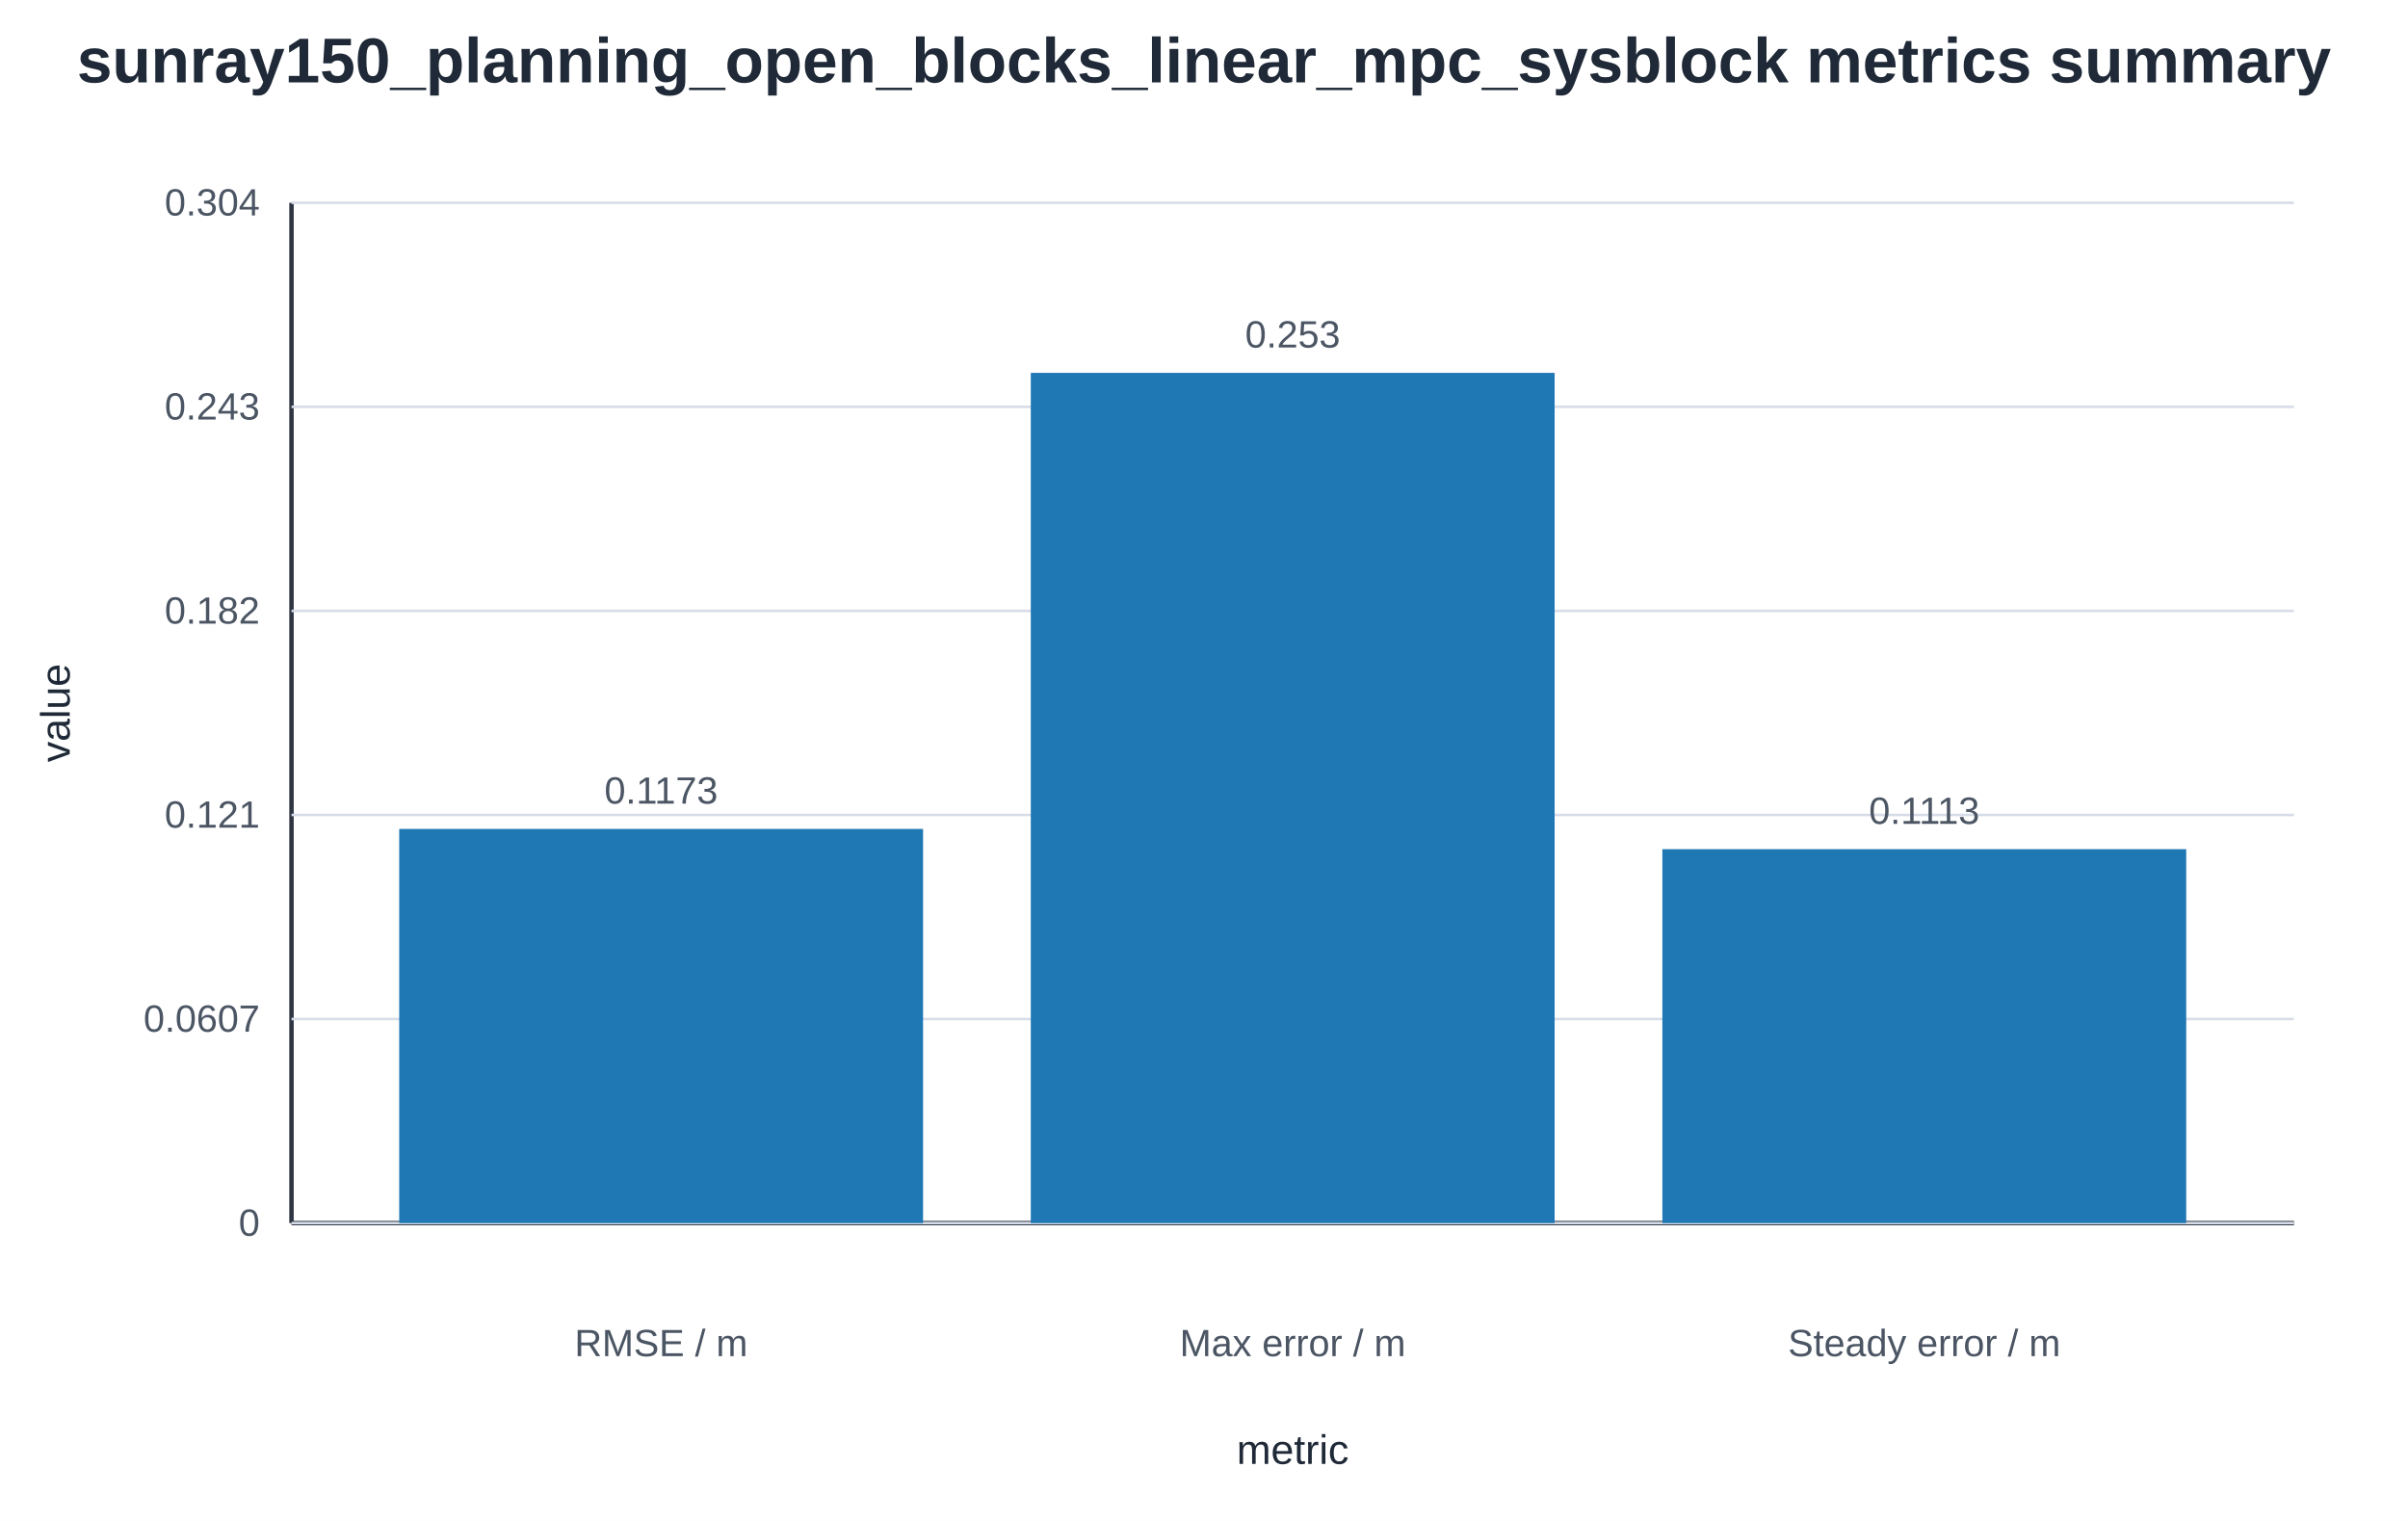
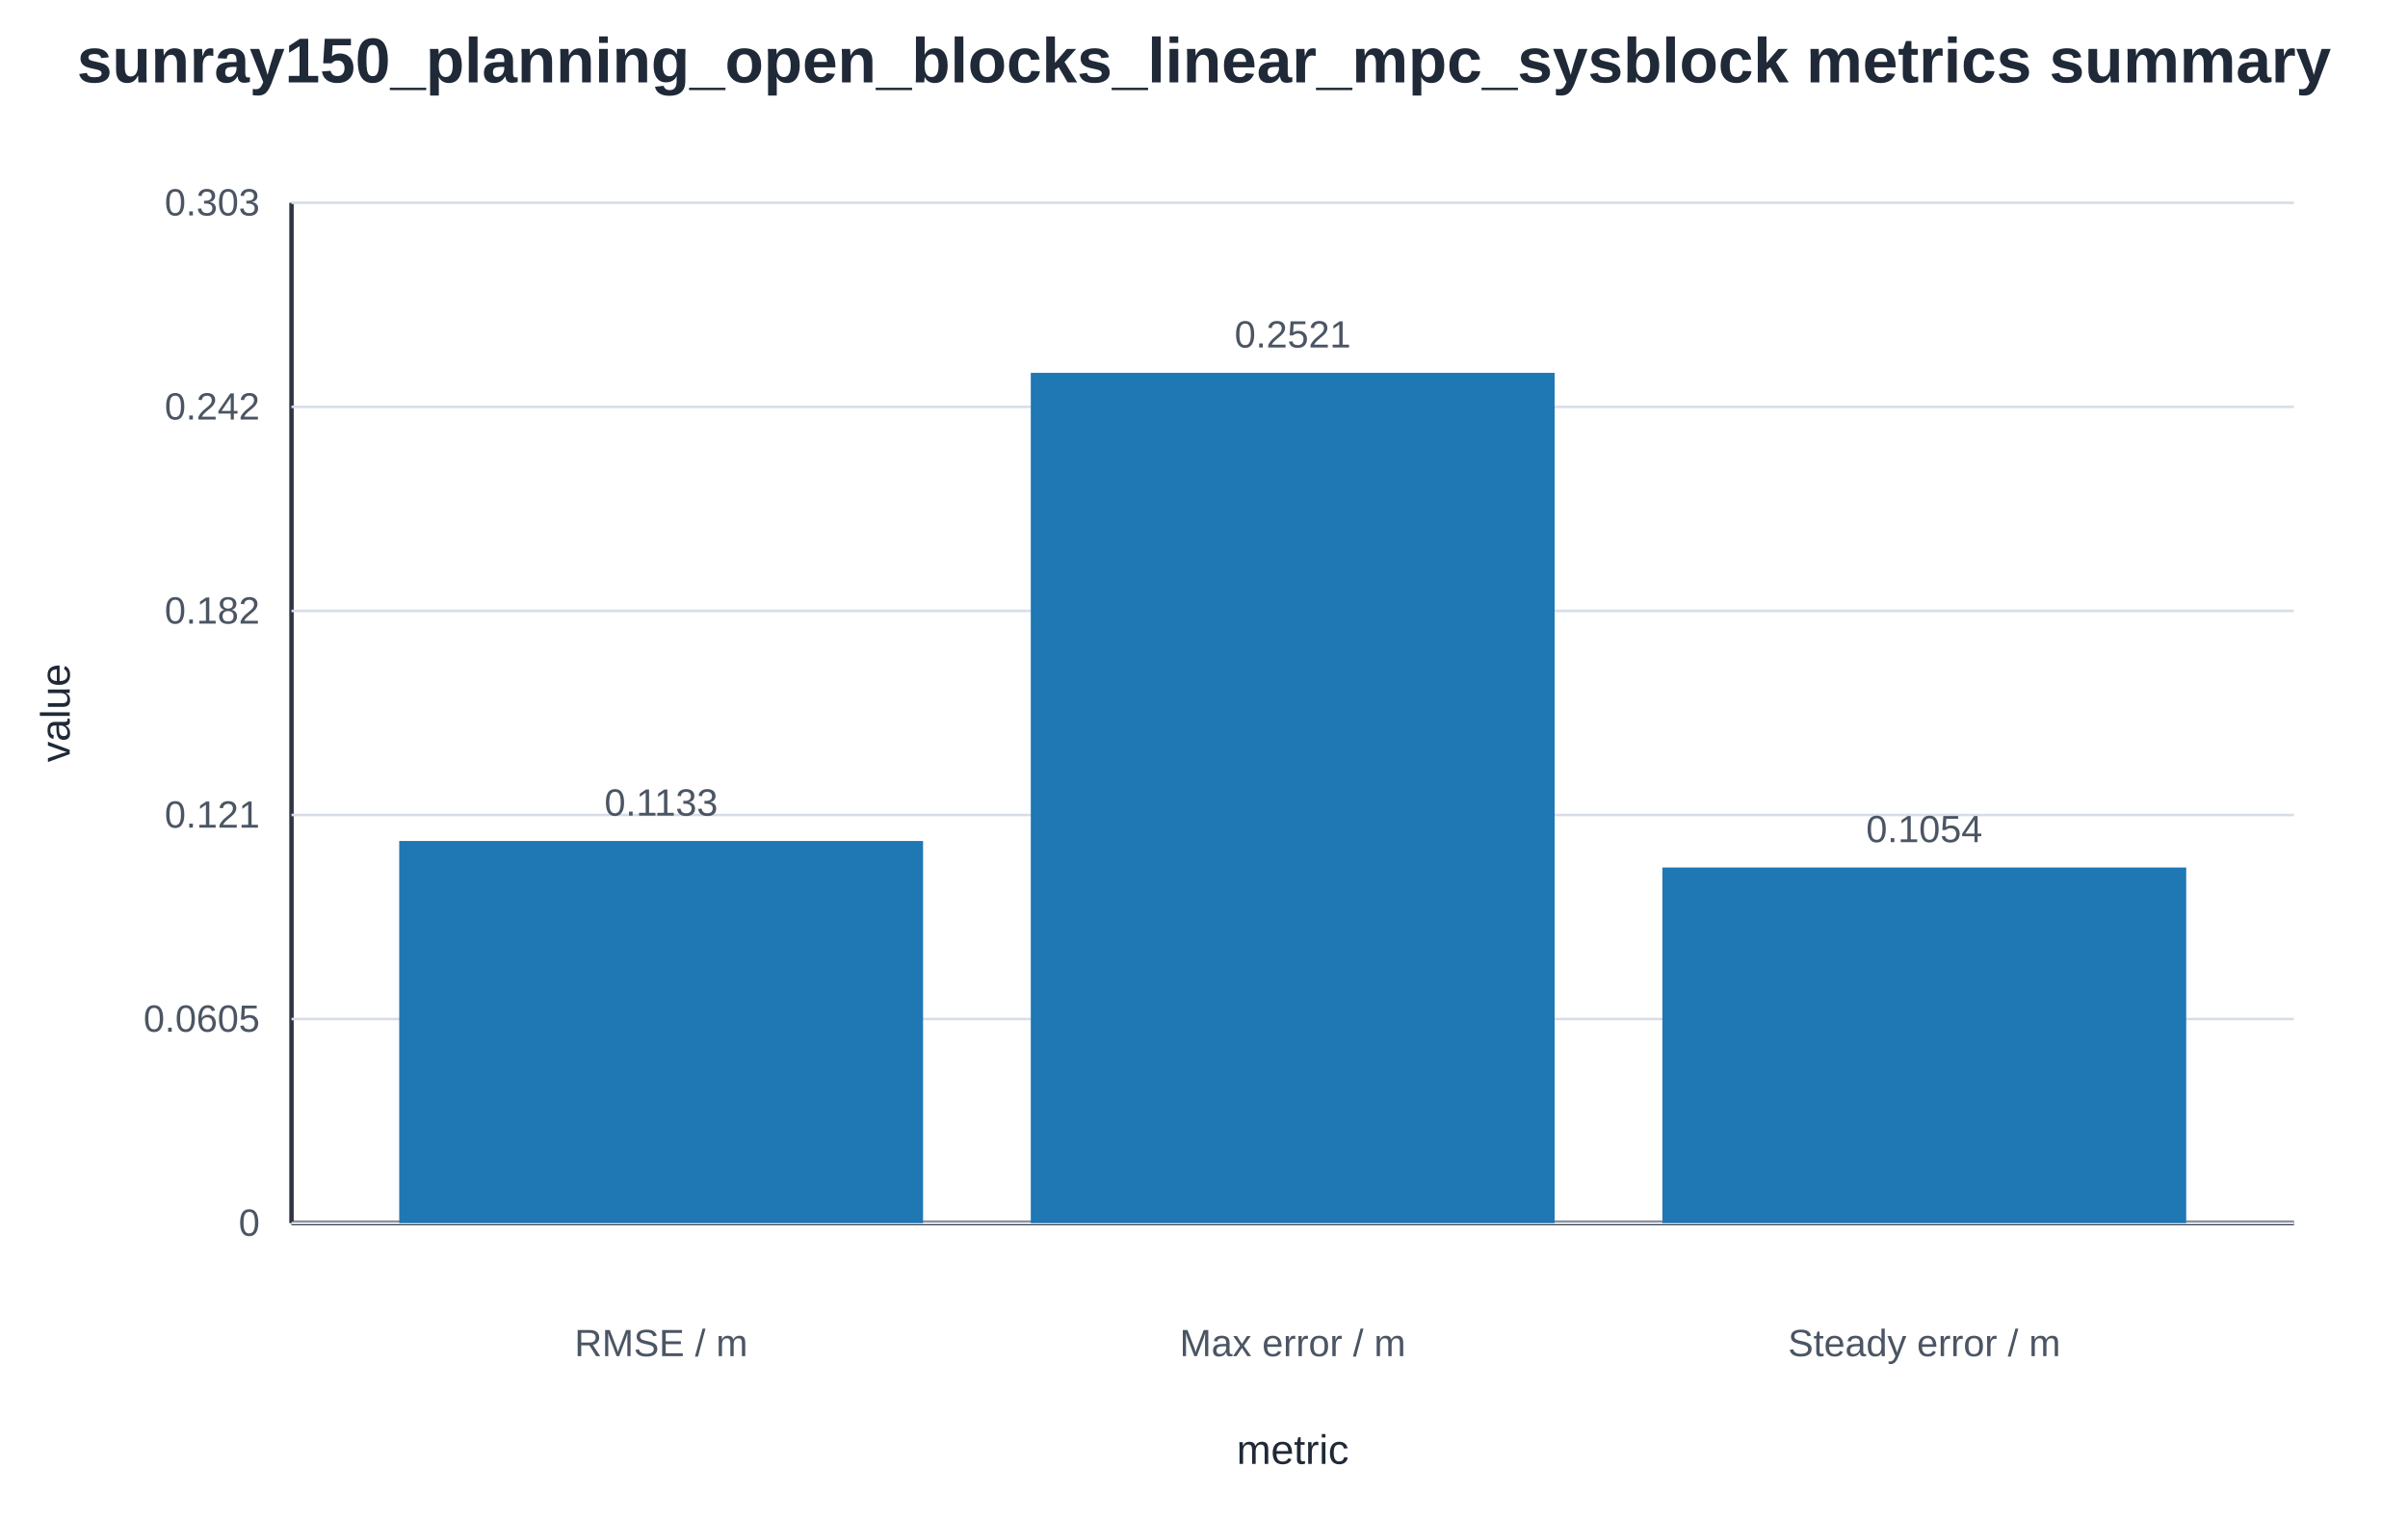
<svg xmlns="http://www.w3.org/2000/svg" width="760" height="480" viewBox="0 0 760 480">
  <style>
text { font-family: Arial, 'Microsoft YaHei', sans-serif; fill: #1f2937; }
.title { font-size: 20px; font-weight: 700; }
.label { font-size: 13px; }
.tick { font-size: 12px; fill: #4b5563; }
.legend { font-size: 13px; fill: #374151; }
</style>
  <rect x="0" y="0" width="100%" height="100%" fill="#ffffff" />
  <text x="380.00" y="26" text-anchor="middle" class="title">sunray150_planning_open_blocks_linear_mpc_sysblock metrics summary</text>
  <line x1="92" y1="386" x2="724" y2="386" stroke="#2f3542" stroke-width="1.4" />
  <line x1="92" y1="64" x2="92" y2="386" stroke="#2f3542" stroke-width="1.4" />
  <line x1="92" y1="64.00" x2="724" y2="64.00" stroke="#d7dde8" stroke-width="0.8" />
-   <text x="82" y="68.00" text-anchor="end" class="tick">0.304</text>
+   <text x="82" y="68.00" text-anchor="end" class="tick">0.303</text>
  <line x1="92" y1="128.40" x2="724" y2="128.40" stroke="#d7dde8" stroke-width="0.8" />
-   <text x="82" y="132.40" text-anchor="end" class="tick">0.243</text>
+   <text x="82" y="132.40" text-anchor="end" class="tick">0.242</text>
  <line x1="92" y1="192.80" x2="724" y2="192.80" stroke="#d7dde8" stroke-width="0.8" />
  <text x="82" y="196.80" text-anchor="end" class="tick">0.182</text>
  <line x1="92" y1="257.20" x2="724" y2="257.20" stroke="#d7dde8" stroke-width="0.8" />
  <text x="82" y="261.20" text-anchor="end" class="tick">0.121</text>
  <line x1="92" y1="321.60" x2="724" y2="321.60" stroke="#d7dde8" stroke-width="0.8" />
-   <text x="82" y="325.60" text-anchor="end" class="tick">0.0607</text>
+   <text x="82" y="325.60" text-anchor="end" class="tick">0.0605</text>
  <line x1="92" y1="386.00" x2="724" y2="386.00" stroke="#d7dde8" stroke-width="0.8" />
  <text x="82" y="390.00" text-anchor="end" class="tick">0</text>
  <text x="408.00" y="462" text-anchor="middle" class="label">metric</text>
  <text x="22" y="225.00" text-anchor="middle" class="label" transform="rotate(-90 22 225.00)">value</text>
-   <rect x="126.00" y="261.61" width="165.33" height="124.39" fill="#1f77b4" />
+   <rect x="126.00" y="265.41" width="165.33" height="120.59" fill="#1f77b4" />
  <text x="208.67" y="428" text-anchor="middle" class="tick">RMSE / m</text>
-   <text x="208.67" y="253.61" text-anchor="middle" class="tick">0.1173</text>
+   <text x="208.67" y="257.41" text-anchor="middle" class="tick">0.1133</text>
  <rect x="325.33" y="117.67" width="165.33" height="268.33" fill="#1f77b4" />
  <text x="408.00" y="428" text-anchor="middle" class="tick">Max error / m</text>
-   <text x="408.00" y="109.67" text-anchor="middle" class="tick">0.253</text>
-   <rect x="524.67" y="268.00" width="165.33" height="118.00" fill="#1f77b4" />
+   <text x="408.00" y="109.67" text-anchor="middle" class="tick">0.2521</text>
+   <rect x="524.67" y="273.78" width="165.33" height="112.22" fill="#1f77b4" />
  <text x="607.33" y="428" text-anchor="middle" class="tick">Steady error / m</text>
-   <text x="607.33" y="260.00" text-anchor="middle" class="tick">0.1113</text>
+   <text x="607.33" y="265.78" text-anchor="middle" class="tick">0.1054</text>
</svg>
